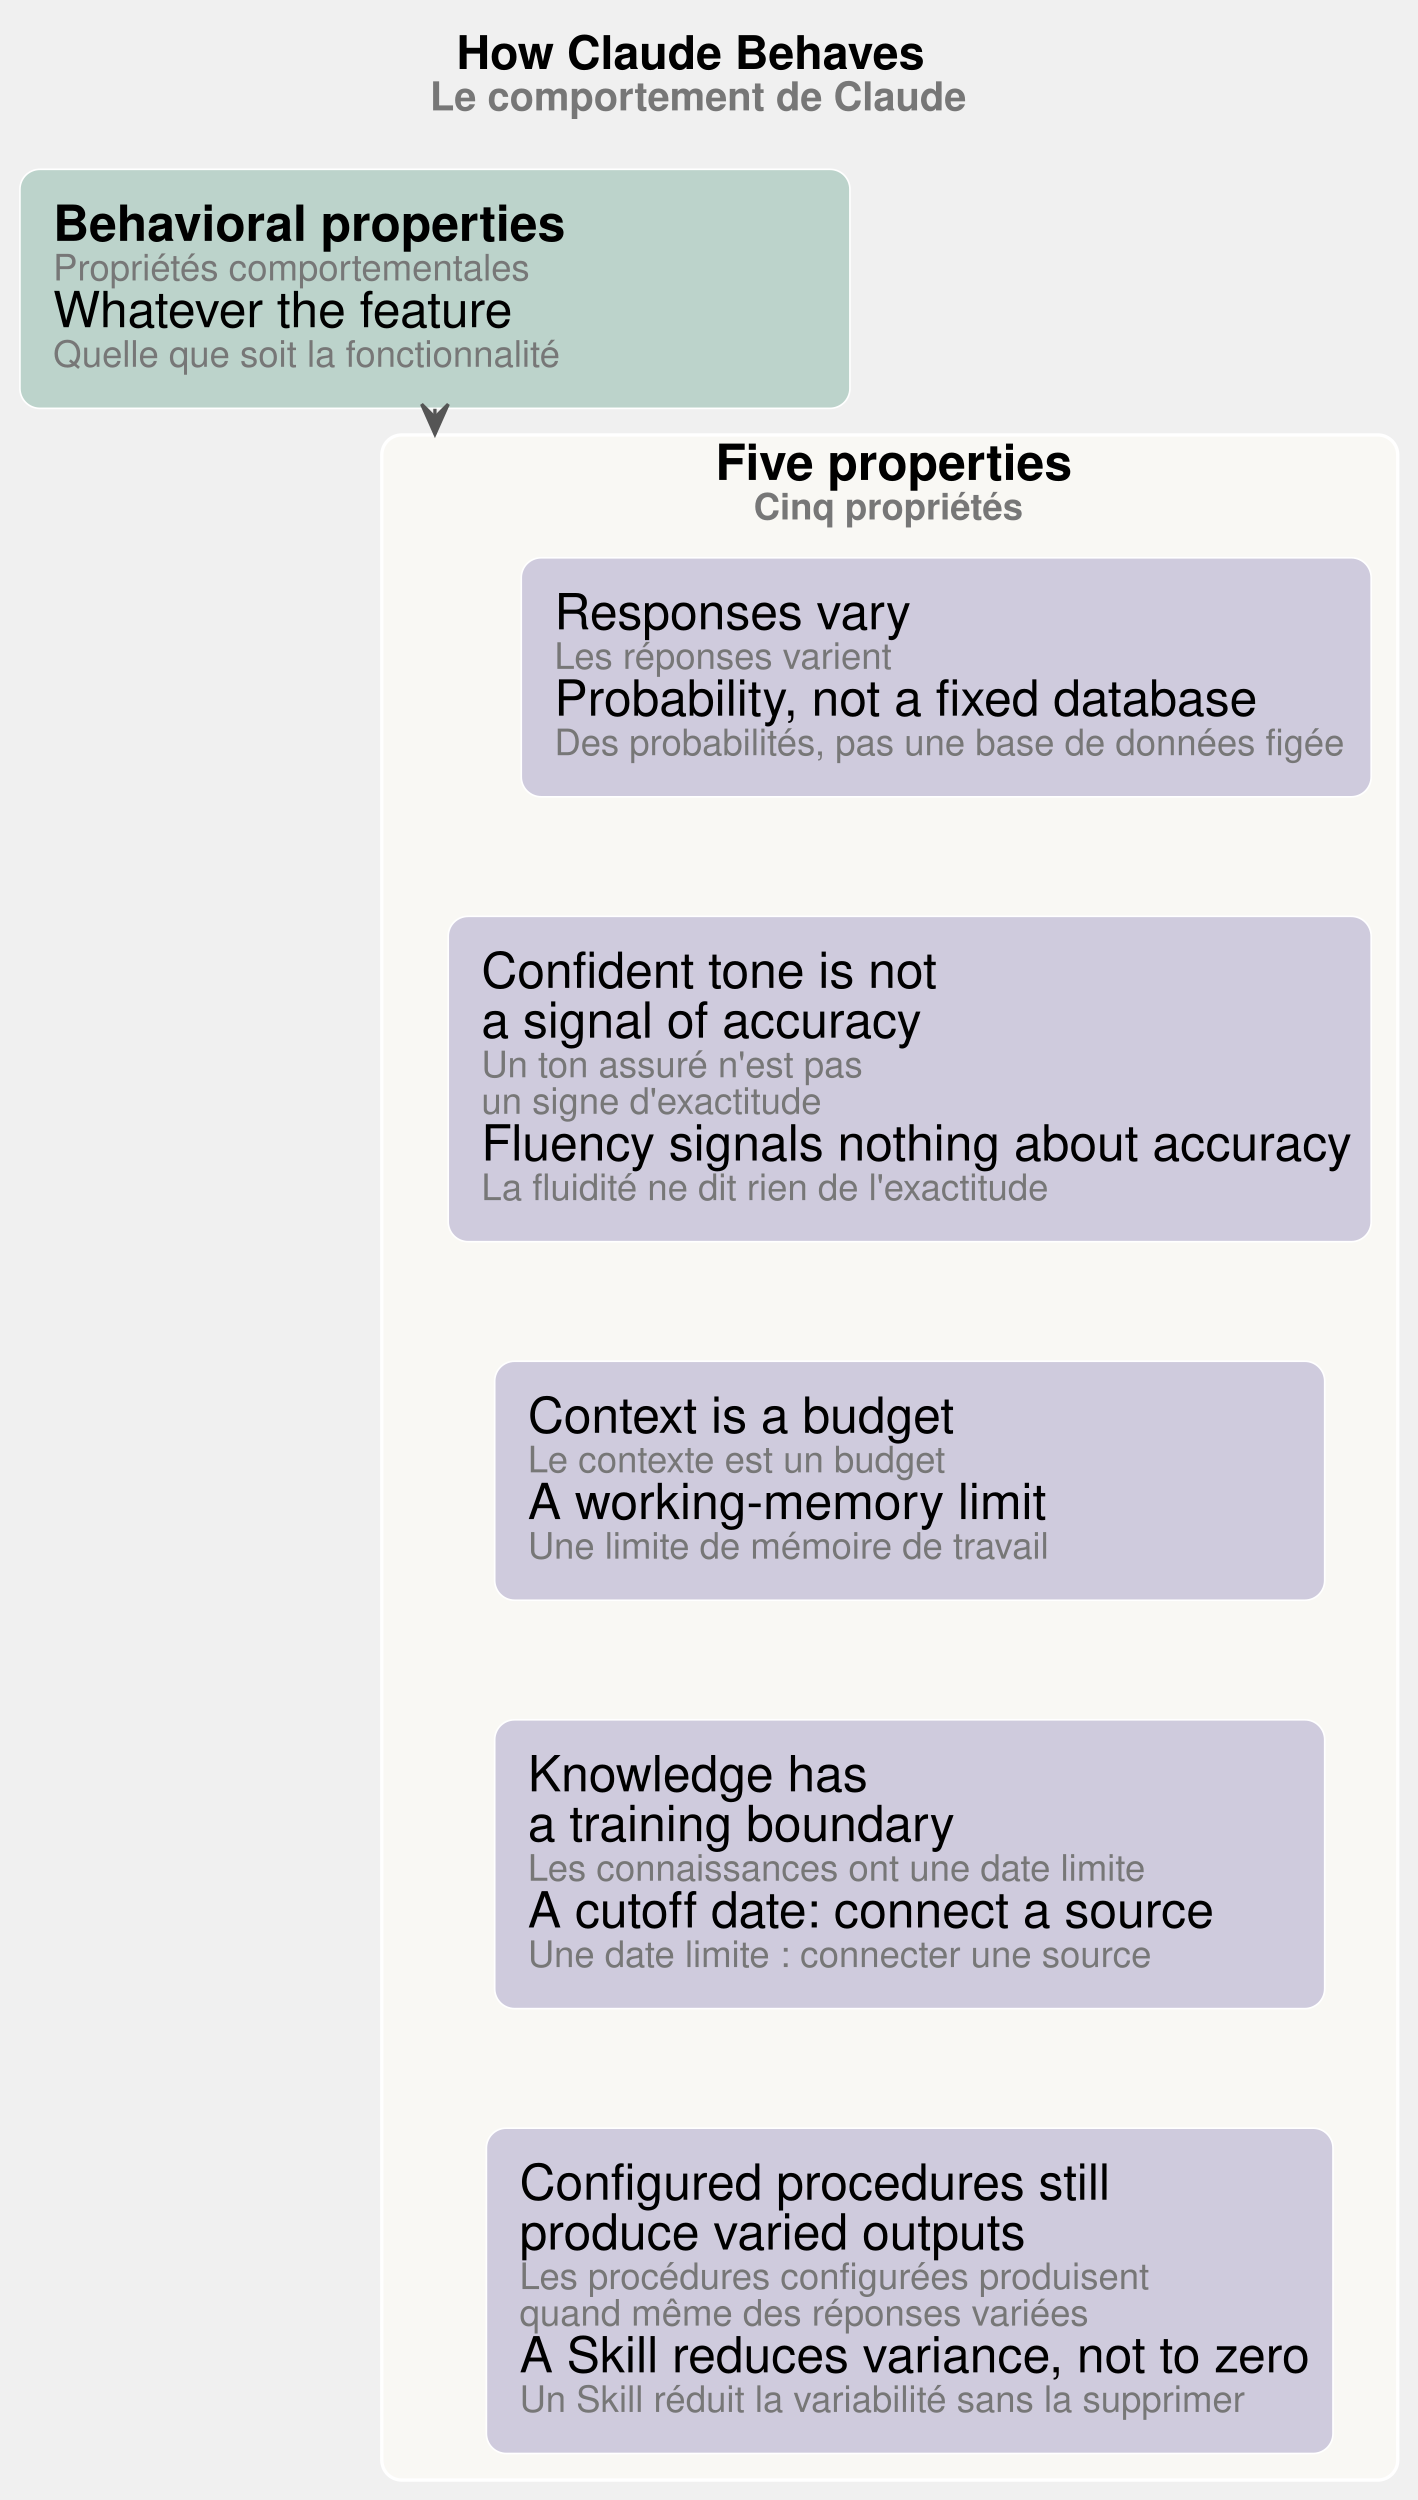
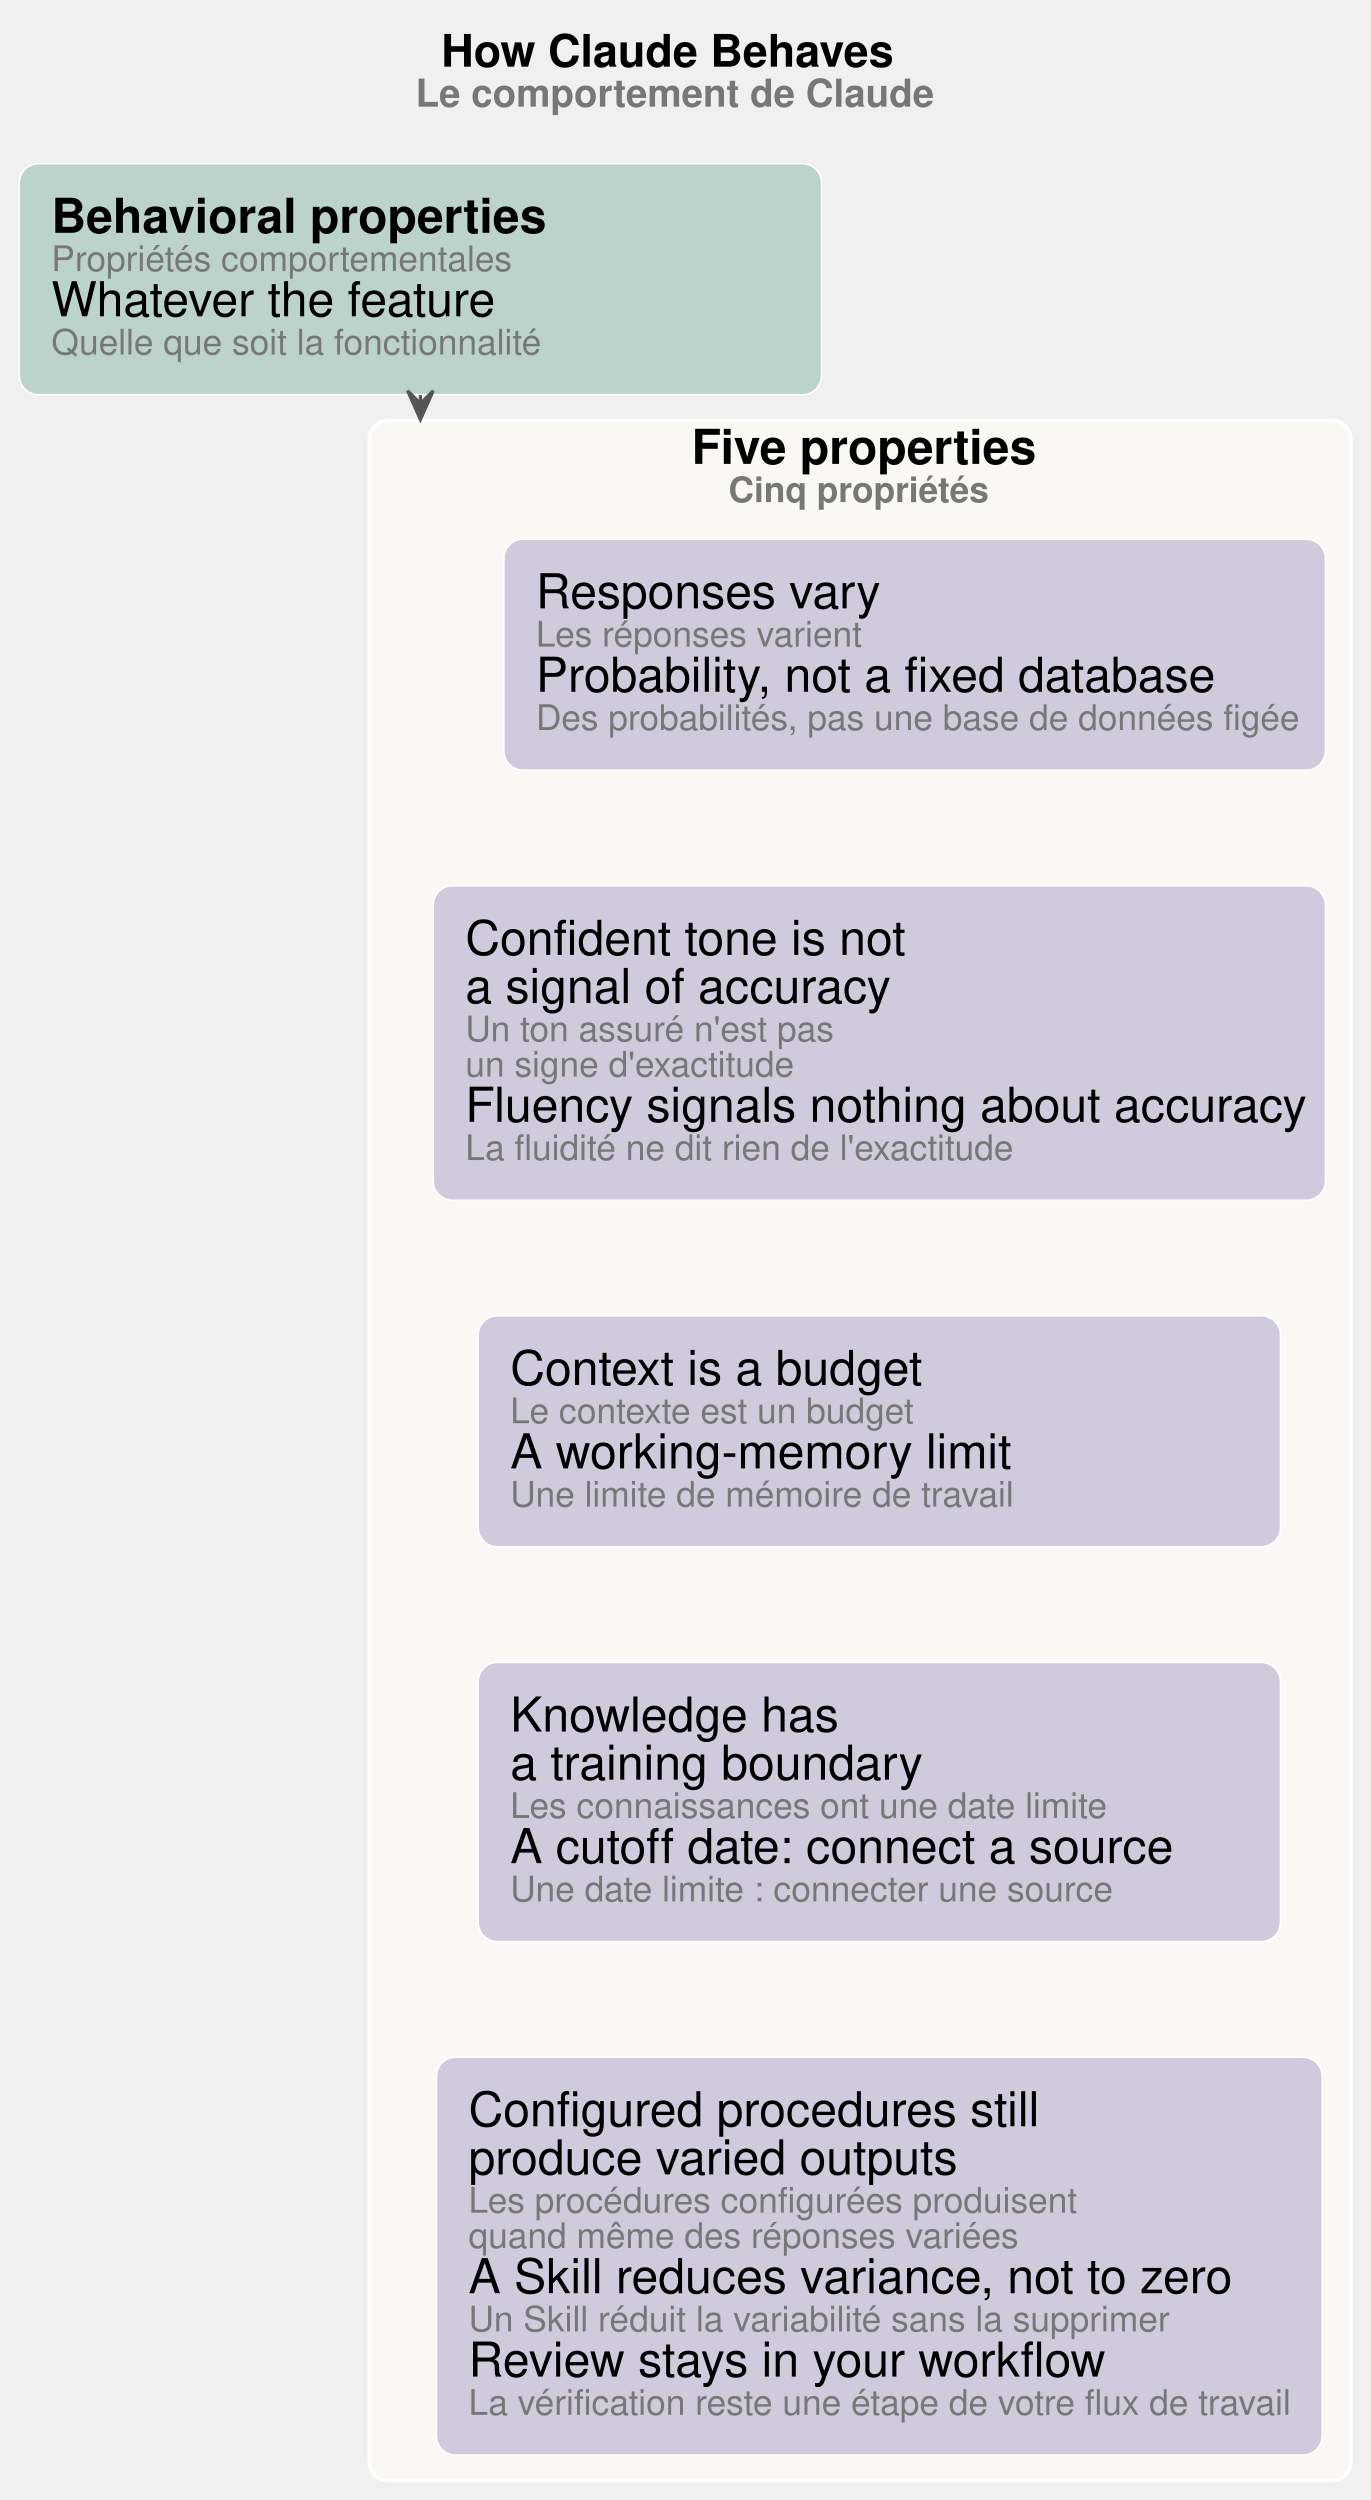
- <svg xmlns="http://www.w3.org/2000/svg" contentStyleType="text/css" height="753px" preserveAspectRatio="none" style="width:427px;height:753px;background:#FFFFFF;" version="1.1" viewBox="0 0 427 753" width="427px" zoomAndPan="magnify">
+ <svg xmlns="http://www.w3.org/2000/svg" contentStyleType="text/css" height="779px" preserveAspectRatio="none" style="width:427px;height:779px;background:#FFFFFF;" version="1.1" viewBox="0 0 427 779" width="427px" zoomAndPan="magnify">
  <defs />
  <g>
    <text fill="#000000" font-family="Helvetica" font-size="14" font-weight="bold" lengthAdjust="spacing" textLength="145" x="137.5" y="20.78">How Claude Behaves</text>
    <text fill="#777777" font-family="Helvetica" font-size="12" font-weight="bold" lengthAdjust="spacing" textLength="161" x="129.5" y="33.24">Le comportement de Claude</text>
    <g id="cluster_FIVE">
-       <rect fill="#F9F8F4" height="616" rx="6" ry="6" style="stroke:#FFFFFF;stroke-width:1.0;" width="306" x="115" y="131" />
+       <rect fill="#F9F8F4" height="642" rx="6" ry="6" style="stroke:#FFFFFF;stroke-width:1.0;" width="306" x="115" y="131" />
      <text fill="#000000" font-family="Helvetica" font-size="15" font-weight="bold" lengthAdjust="spacing" textLength="105" x="215.5" y="144.55">Five properties</text>
      <text fill="#777777" font-family="Helvetica" font-size="11" font-weight="bold" lengthAdjust="spacing" textLength="82" x="227" y="156.47">Cinq propriétés</text>
    </g>
    <g id="elem_BP">
      <rect fill="#BCD3CB" height="72" rx="6" ry="6" style="stroke:#FFFFFF;stroke-width:0.5;" width="250" x="6" y="51" />
      <text fill="#000000" font-family="Helvetica" font-size="15" font-weight="bold" lengthAdjust="spacing" textLength="151" x="16" y="72.55">Behavioral properties</text>
      <text fill="#777777" font-family="Helvetica" font-size="11" lengthAdjust="spacing" textLength="143" x="16" y="84.47">Propriétés comportementales</text>
      <text fill="#000000" font-family="Helvetica" font-size="15" lengthAdjust="spacing" textLength="136" x="16" y="98.55">Whatever the feature</text>
      <text fill="#777777" font-family="Helvetica" font-size="11" lengthAdjust="spacing" textLength="149" x="16" y="110.47">Quelle que soit la fonctionnalité</text>
    </g>
    <g id="elem_RV">
      <rect fill="#CFCBDD" height="72" rx="6" ry="6" style="stroke:#FFFFFF;stroke-width:0.5;" width="256" x="157" y="168" />
      <text fill="#000000" font-family="Helvetica" font-size="15" lengthAdjust="spacing" textLength="108" x="167" y="189.55">Responses vary</text>
      <text fill="#777777" font-family="Helvetica" font-size="11" lengthAdjust="spacing" textLength="103" x="167" y="201.47">Les réponses varient</text>
      <text fill="#000000" font-family="Helvetica" font-size="15" lengthAdjust="spacing" textLength="207" x="167" y="215.55">Probability, not a fixed database</text>
      <text fill="#777777" font-family="Helvetica" font-size="11" lengthAdjust="spacing" textLength="236" x="167" y="227.47">Des probabilités, pas une base de données figée</text>
    </g>
    <g id="elem_CT">
      <rect fill="#CFCBDD" height="98" rx="6" ry="6" style="stroke:#FFFFFF;stroke-width:0.5;" width="278" x="135" y="276" />
      <text fill="#000000" font-family="Helvetica" font-size="15" lengthAdjust="spacing" textLength="133" x="145" y="297.55">Confident tone is not</text>
      <text fill="#000000" font-family="Helvetica" font-size="15" lengthAdjust="spacing" textLength="131" x="145" y="312.55">a signal of accuracy</text>
      <text fill="#777777" font-family="Helvetica" font-size="11" lengthAdjust="spacing" textLength="116" x="145" y="324.47">Un ton assuré n'est pas</text>
      <text fill="#777777" font-family="Helvetica" font-size="11" lengthAdjust="spacing" textLength="102" x="145" y="335.47">un signe d'exactitude</text>
      <text fill="#000000" font-family="Helvetica" font-size="15" lengthAdjust="spacing" textLength="258" x="145" y="349.55">Fluency signals nothing about accuracy</text>
      <text fill="#777777" font-family="Helvetica" font-size="11" lengthAdjust="spacing" textLength="167" x="145" y="361.47">La fluidité ne dit rien de l'exactitude</text>
    </g>
    <g id="elem_CB">
      <rect fill="#CFCBDD" height="72" rx="6" ry="6" style="stroke:#FFFFFF;stroke-width:0.5;" width="250" x="149" y="410" />
      <text fill="#000000" font-family="Helvetica" font-size="15" lengthAdjust="spacing" textLength="126" x="159" y="431.55">Context is a budget</text>
      <text fill="#777777" font-family="Helvetica" font-size="11" lengthAdjust="spacing" textLength="126" x="159" y="443.47">Le contexte est un budget</text>
      <text fill="#000000" font-family="Helvetica" font-size="15" lengthAdjust="spacing" textLength="152" x="159" y="457.55">A working-memory limit</text>
      <text fill="#777777" font-family="Helvetica" font-size="11" lengthAdjust="spacing" textLength="154" x="159" y="469.47">Une limite de mémoire de travail</text>
    </g>
    <g id="elem_KB">
      <rect fill="#CFCBDD" height="87" rx="6" ry="6" style="stroke:#FFFFFF;stroke-width:0.5;" width="250" x="149" y="518" />
      <text fill="#000000" font-family="Helvetica" font-size="15" lengthAdjust="spacing" textLength="100" x="159" y="539.55">Knowledge has</text>
      <text fill="#000000" font-family="Helvetica" font-size="15" lengthAdjust="spacing" textLength="124" x="159" y="554.55">a training boundary</text>
      <text fill="#777777" font-family="Helvetica" font-size="11" lengthAdjust="spacing" textLength="185" x="159" y="566.47">Les connaissances ont une date limite</text>
      <text fill="#000000" font-family="Helvetica" font-size="15" lengthAdjust="spacing" textLength="203" x="159" y="580.55">A cutoff date: connect a source</text>
      <text fill="#777777" font-family="Helvetica" font-size="11" lengthAdjust="spacing" textLength="187" x="159" y="592.47">Une date limite : connecter une source</text>
    </g>
    <g id="elem_CP">
-       <rect fill="#CFCBDD" height="98" rx="6" ry="6" style="stroke:#FFFFFF;stroke-width:0.5;" width="255" x="146.5" y="641" />
-       <text fill="#000000" font-family="Helvetica" font-size="15" lengthAdjust="spacing" textLength="174" x="156.5" y="662.55">Configured procedures still</text>
-       <text fill="#000000" font-family="Helvetica" font-size="15" lengthAdjust="spacing" textLength="149" x="156.5" y="677.55">produce varied outputs</text>
-       <text fill="#777777" font-family="Helvetica" font-size="11" lengthAdjust="spacing" textLength="191" x="156.5" y="689.47">Les procédures configurées produisent</text>
-       <text fill="#777777" font-family="Helvetica" font-size="11" lengthAdjust="spacing" textLength="172" x="156.5" y="700.47">quand même des réponses variées</text>
-       <text fill="#000000" font-family="Helvetica" font-size="15" lengthAdjust="spacing" textLength="235" x="156.5" y="714.55">A Skill reduces variance, not to zero</text>
-       <text fill="#777777" font-family="Helvetica" font-size="11" lengthAdjust="spacing" textLength="215" x="156.5" y="726.47">Un Skill réduit la variabilité sans la supprimer</text>
+       <rect fill="#CFCBDD" height="124" rx="6" ry="6" style="stroke:#FFFFFF;stroke-width:0.5;" width="276" x="136" y="641" />
+       <text fill="#000000" font-family="Helvetica" font-size="15" lengthAdjust="spacing" textLength="174" x="146" y="662.55">Configured procedures still</text>
+       <text fill="#000000" font-family="Helvetica" font-size="15" lengthAdjust="spacing" textLength="149" x="146" y="677.55">produce varied outputs</text>
+       <text fill="#777777" font-family="Helvetica" font-size="11" lengthAdjust="spacing" textLength="191" x="146" y="689.47">Les procédures configurées produisent</text>
+       <text fill="#777777" font-family="Helvetica" font-size="11" lengthAdjust="spacing" textLength="172" x="146" y="700.47">quand même des réponses variées</text>
+       <text fill="#000000" font-family="Helvetica" font-size="15" lengthAdjust="spacing" textLength="235" x="146" y="714.55">A Skill reduces variance, not to zero</text>
+       <text fill="#777777" font-family="Helvetica" font-size="11" lengthAdjust="spacing" textLength="215" x="146" y="726.47">Un Skill réduit la variabilité sans la supprimer</text>
+       <text fill="#000000" font-family="Helvetica" font-size="15" lengthAdjust="spacing" textLength="199" x="146" y="740.55">Review stays in your workflow</text>
+       <text fill="#777777" font-family="Helvetica" font-size="11" lengthAdjust="spacing" textLength="256" x="146" y="752.47">La vérification reste une étape de votre flux de travail</text>
    </g>
    <polygon fill="#555555" points="131,130.743,135,121.743,131,125.743,127,121.743,131,130.743" style="stroke:#555555;stroke-width:1.0;" />
    <path d="M131,123.129 C131,124.598 131,126.091 131,127.602 C131,128.358 131,129.118 131,129.882 C131,130.073 131,130.264 131,130.456 C131,130.552 131,124.647 131,124.743 " fill="none" style="stroke:#555555;stroke-width:1.0;" />
  </g>
</svg>
